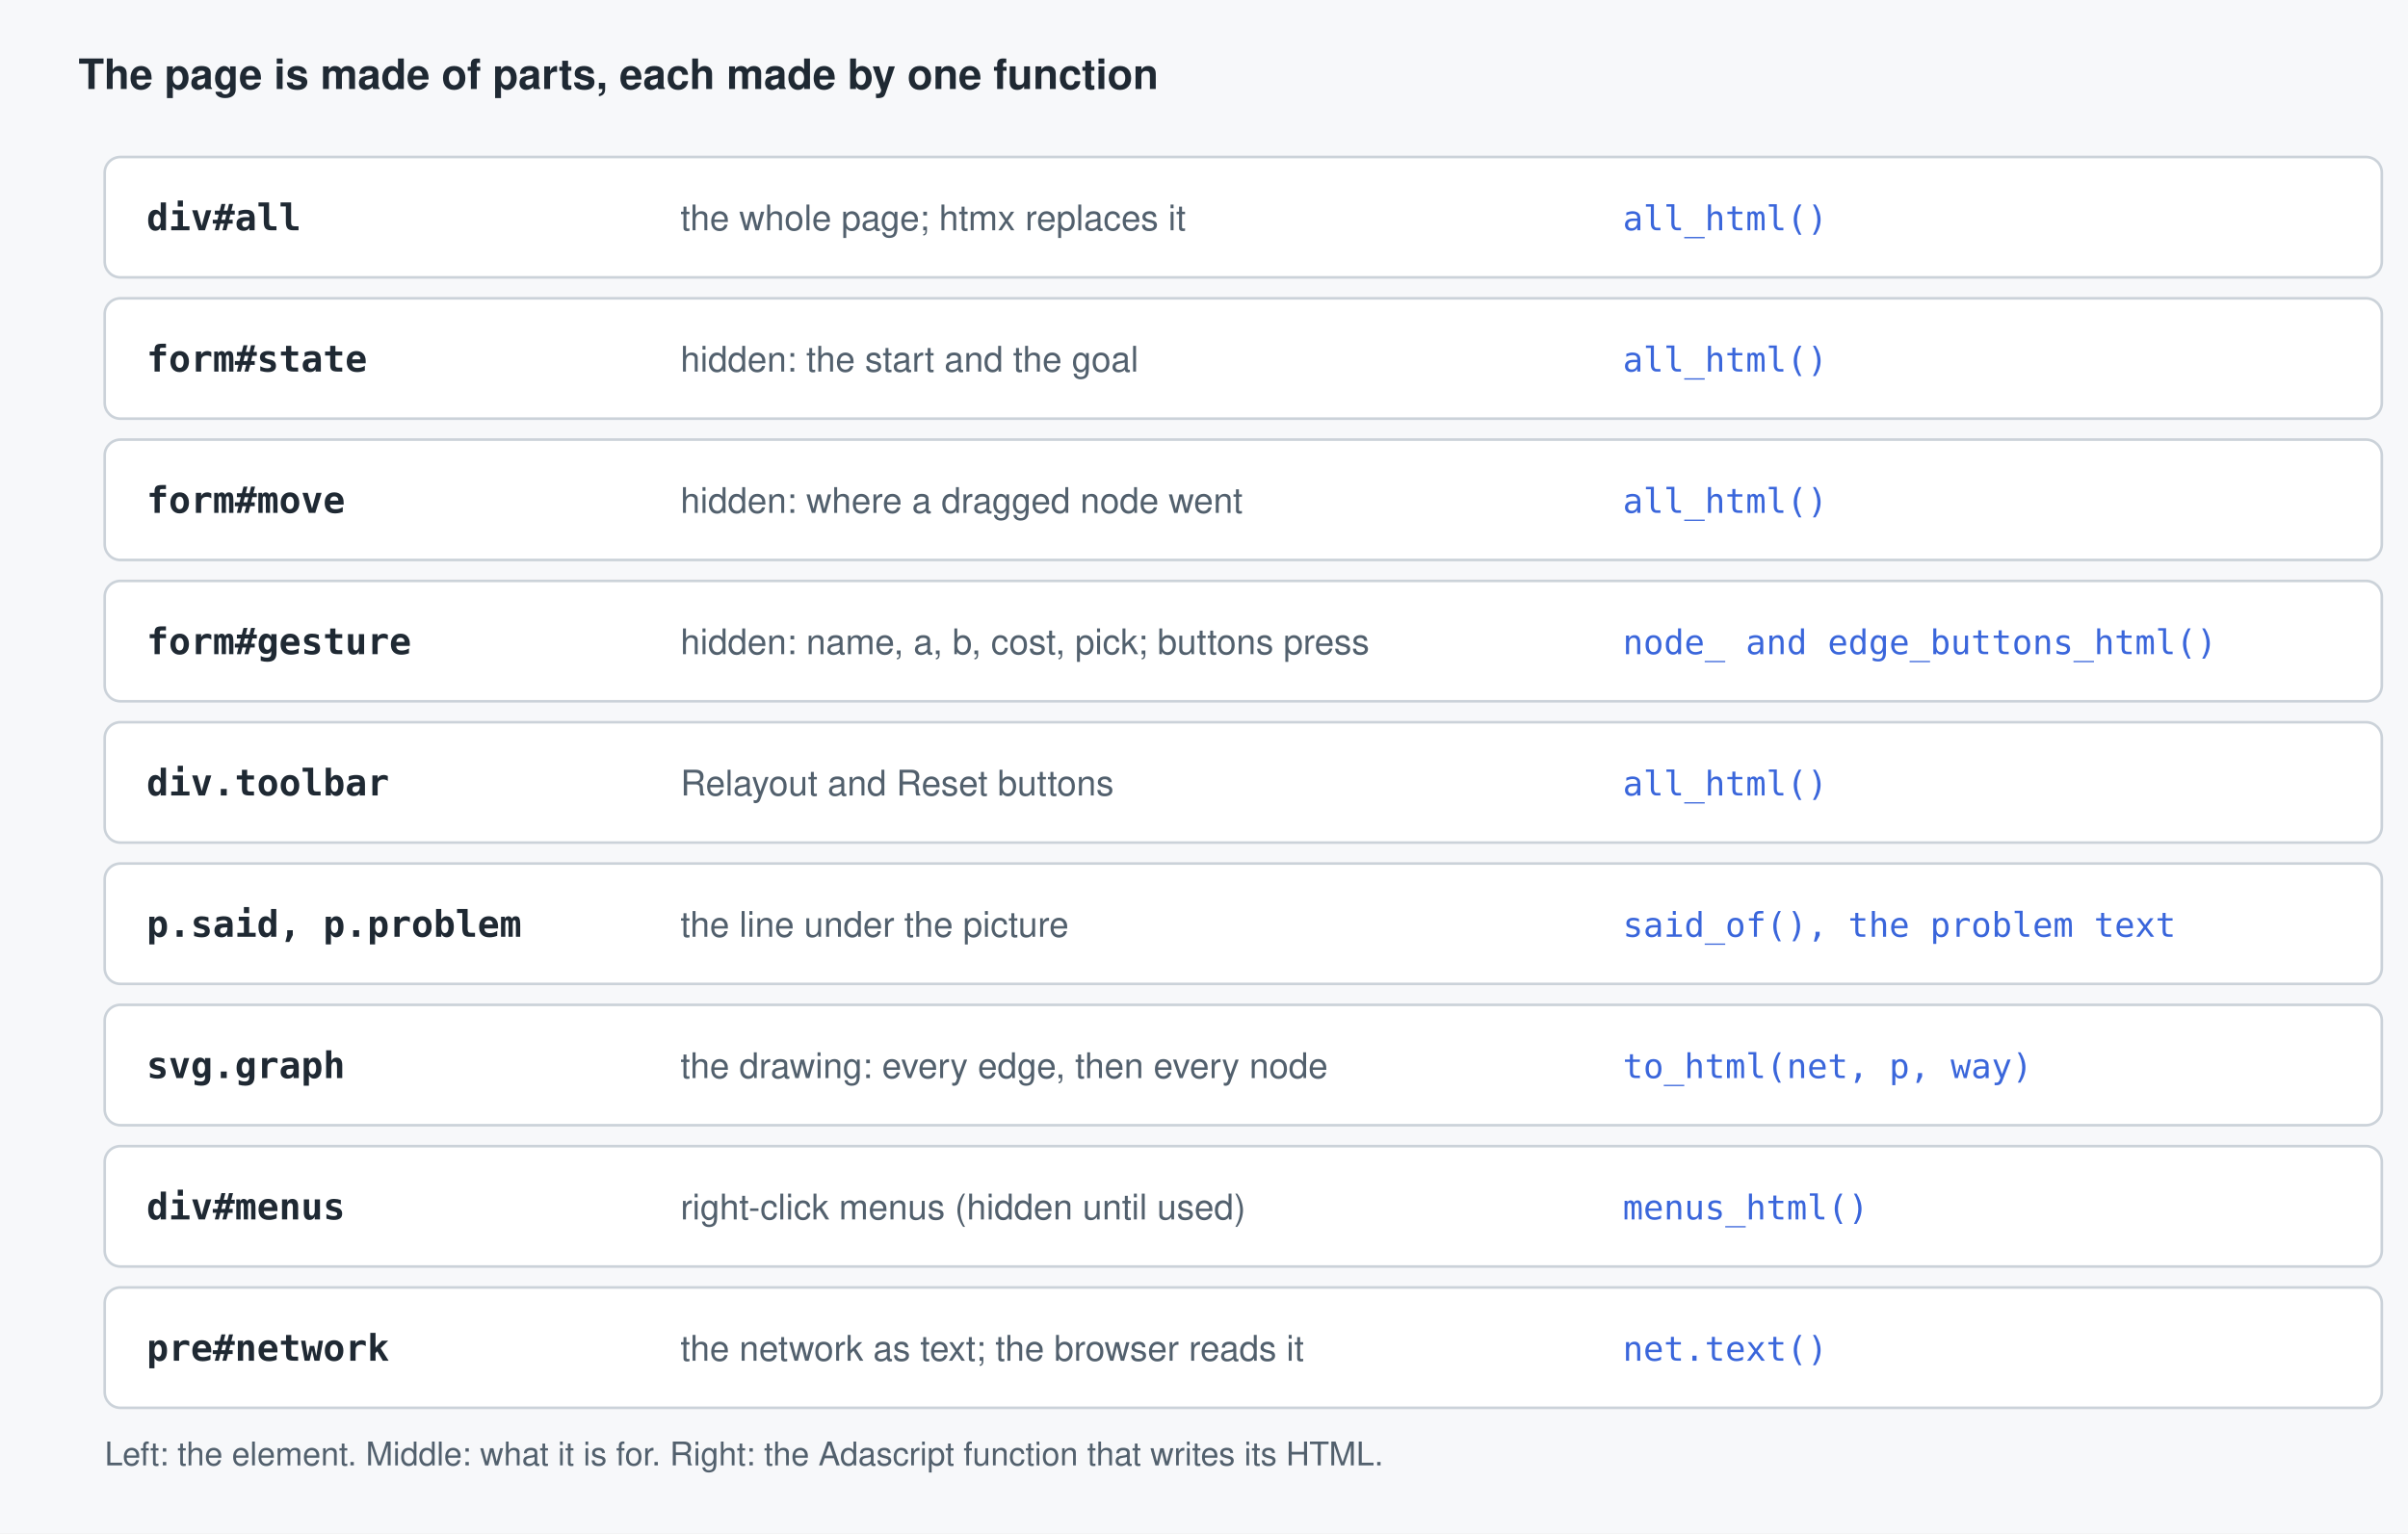
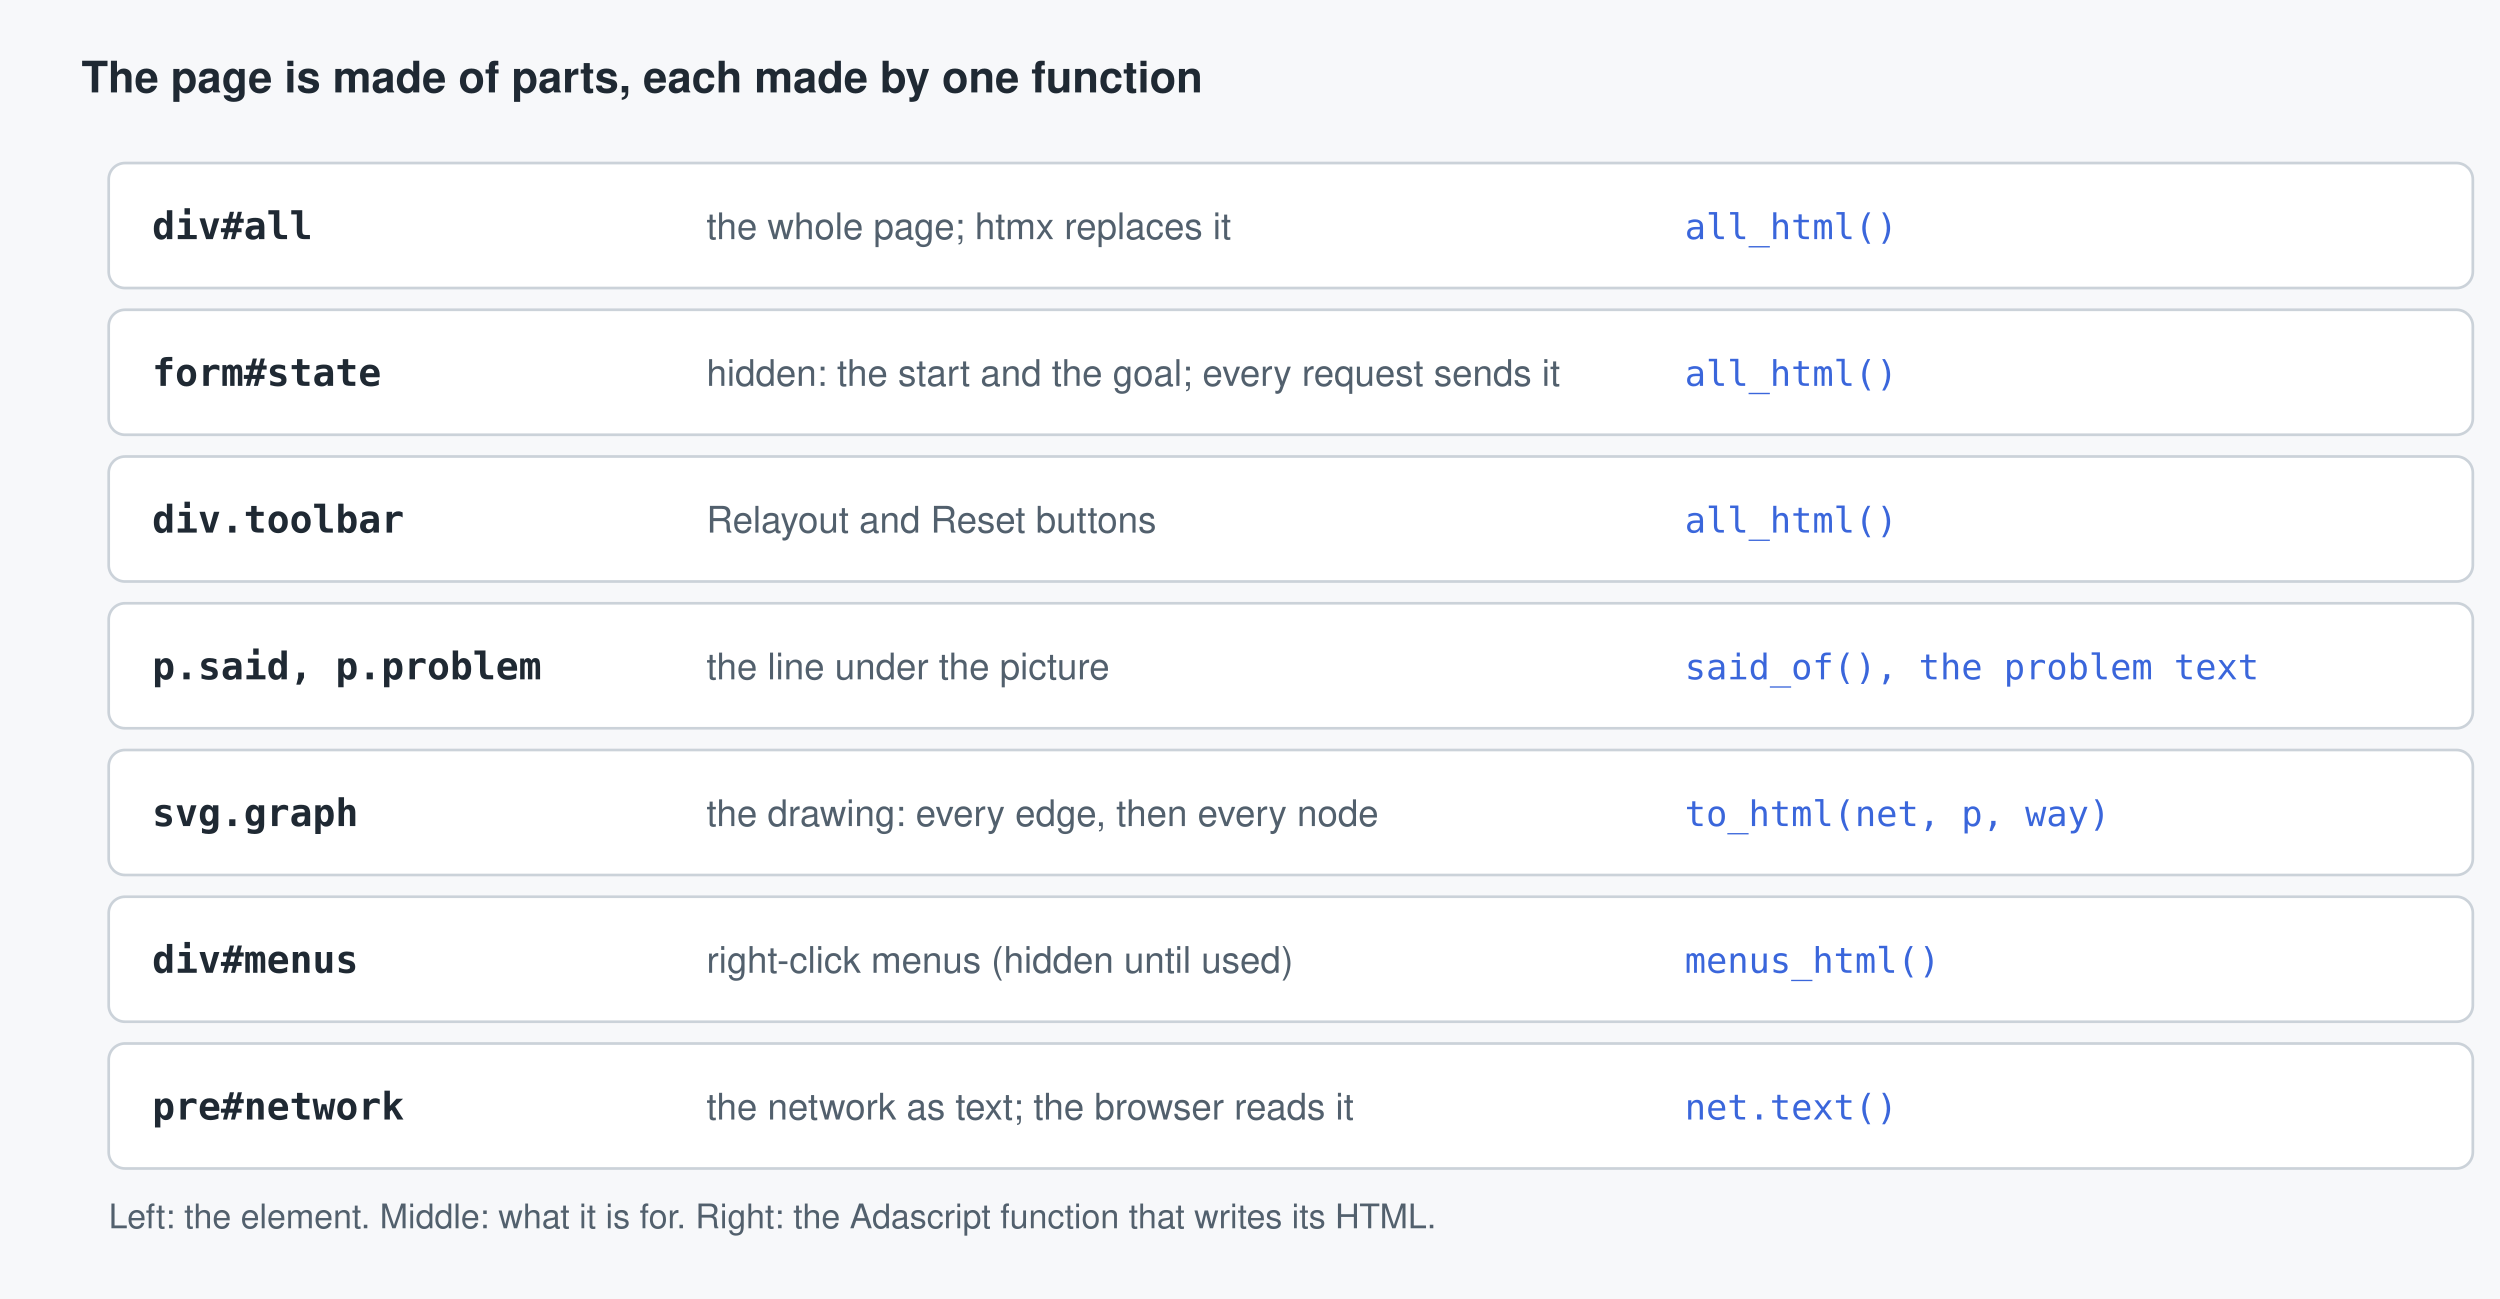
- <svg xmlns="http://www.w3.org/2000/svg" width="920" height="586" viewBox="0 0 920 586" font-family="system-ui, -apple-system, Segoe UI, Helvetica, Arial, sans-serif">
+ <svg xmlns="http://www.w3.org/2000/svg" width="920" height="478" viewBox="0 0 920 478" font-family="system-ui, -apple-system, Segoe UI, Helvetica, Arial, sans-serif">
  <defs>
    <marker id="a" viewBox="0 0 10 10" refX="9" refY="5" markerWidth="7" markerHeight="7" orient="auto-start-reverse">
      <path d="M 0 0 L 10 5 L 0 10 z" fill="#52606d" />
    </marker>
  </defs>
  <rect width="100%" height="100%" fill="#f7f8fa" />
  <text x="30" y="34" font-size="16" fill="#1f2933" font-weight="700" text-anchor="start">The page is made of parts, each made by one function</text>
  <rect x="40" y="60" width="870" height="46" rx="6" fill="#ffffff" stroke="#cbd2d9" />
  <text x="56" y="88" font-size="14" fill="#1f2933" font-weight="700" text-anchor="start" font-family="ui-monospace, Menlo, Consolas, monospace">div#all</text>
  <text x="260" y="88" font-size="13.5" fill="#52606d" font-weight="400" text-anchor="start">the whole page; htmx replaces it</text>
  <text x="620" y="88" font-size="13" fill="#3a66db" font-weight="400" text-anchor="start" font-family="ui-monospace, Menlo, Consolas, monospace">all_html()</text>
  <rect x="40" y="114" width="870" height="46" rx="6" fill="#ffffff" stroke="#cbd2d9" />
  <text x="56" y="142" font-size="14" fill="#1f2933" font-weight="700" text-anchor="start" font-family="ui-monospace, Menlo, Consolas, monospace">form#state</text>
-   <text x="260" y="142" font-size="13.5" fill="#52606d" font-weight="400" text-anchor="start">hidden: the start and the goal</text>
+   <text x="260" y="142" font-size="13.5" fill="#52606d" font-weight="400" text-anchor="start">hidden: the start and the goal; every request sends it</text>
  <text x="620" y="142" font-size="13" fill="#3a66db" font-weight="400" text-anchor="start" font-family="ui-monospace, Menlo, Consolas, monospace">all_html()</text>
  <rect x="40" y="168" width="870" height="46" rx="6" fill="#ffffff" stroke="#cbd2d9" />
-   <text x="56" y="196" font-size="14" fill="#1f2933" font-weight="700" text-anchor="start" font-family="ui-monospace, Menlo, Consolas, monospace">form#move</text>
-   <text x="260" y="196" font-size="13.5" fill="#52606d" font-weight="400" text-anchor="start">hidden: where a dragged node went</text>
+   <text x="56" y="196" font-size="14" fill="#1f2933" font-weight="700" text-anchor="start" font-family="ui-monospace, Menlo, Consolas, monospace">div.toolbar</text>
+   <text x="260" y="196" font-size="13.5" fill="#52606d" font-weight="400" text-anchor="start">Relayout and Reset buttons</text>
  <text x="620" y="196" font-size="13" fill="#3a66db" font-weight="400" text-anchor="start" font-family="ui-monospace, Menlo, Consolas, monospace">all_html()</text>
  <rect x="40" y="222" width="870" height="46" rx="6" fill="#ffffff" stroke="#cbd2d9" />
-   <text x="56" y="250" font-size="14" fill="#1f2933" font-weight="700" text-anchor="start" font-family="ui-monospace, Menlo, Consolas, monospace">form#gesture</text>
-   <text x="260" y="250" font-size="13.5" fill="#52606d" font-weight="400" text-anchor="start">hidden: name, a, b, cost, pick; buttons press</text>
-   <text x="620" y="250" font-size="13" fill="#3a66db" font-weight="400" text-anchor="start" font-family="ui-monospace, Menlo, Consolas, monospace">node_ and edge_buttons_html()</text>
+   <text x="56" y="250" font-size="14" fill="#1f2933" font-weight="700" text-anchor="start" font-family="ui-monospace, Menlo, Consolas, monospace">p.said, p.problem</text>
+   <text x="260" y="250" font-size="13.5" fill="#52606d" font-weight="400" text-anchor="start">the line under the picture</text>
+   <text x="620" y="250" font-size="13" fill="#3a66db" font-weight="400" text-anchor="start" font-family="ui-monospace, Menlo, Consolas, monospace">said_of(), the problem text</text>
  <rect x="40" y="276" width="870" height="46" rx="6" fill="#ffffff" stroke="#cbd2d9" />
-   <text x="56" y="304" font-size="14" fill="#1f2933" font-weight="700" text-anchor="start" font-family="ui-monospace, Menlo, Consolas, monospace">div.toolbar</text>
-   <text x="260" y="304" font-size="13.5" fill="#52606d" font-weight="400" text-anchor="start">Relayout and Reset buttons</text>
-   <text x="620" y="304" font-size="13" fill="#3a66db" font-weight="400" text-anchor="start" font-family="ui-monospace, Menlo, Consolas, monospace">all_html()</text>
+   <text x="56" y="304" font-size="14" fill="#1f2933" font-weight="700" text-anchor="start" font-family="ui-monospace, Menlo, Consolas, monospace">svg.graph</text>
+   <text x="260" y="304" font-size="13.5" fill="#52606d" font-weight="400" text-anchor="start">the drawing: every edge, then every node</text>
+   <text x="620" y="304" font-size="13" fill="#3a66db" font-weight="400" text-anchor="start" font-family="ui-monospace, Menlo, Consolas, monospace">to_html(net, p, way)</text>
  <rect x="40" y="330" width="870" height="46" rx="6" fill="#ffffff" stroke="#cbd2d9" />
-   <text x="56" y="358" font-size="14" fill="#1f2933" font-weight="700" text-anchor="start" font-family="ui-monospace, Menlo, Consolas, monospace">p.said, p.problem</text>
-   <text x="260" y="358" font-size="13.5" fill="#52606d" font-weight="400" text-anchor="start">the line under the picture</text>
-   <text x="620" y="358" font-size="13" fill="#3a66db" font-weight="400" text-anchor="start" font-family="ui-monospace, Menlo, Consolas, monospace">said_of(), the problem text</text>
+   <text x="56" y="358" font-size="14" fill="#1f2933" font-weight="700" text-anchor="start" font-family="ui-monospace, Menlo, Consolas, monospace">div#menus</text>
+   <text x="260" y="358" font-size="13.5" fill="#52606d" font-weight="400" text-anchor="start">right-click menus (hidden until used)</text>
+   <text x="620" y="358" font-size="13" fill="#3a66db" font-weight="400" text-anchor="start" font-family="ui-monospace, Menlo, Consolas, monospace">menus_html()</text>
  <rect x="40" y="384" width="870" height="46" rx="6" fill="#ffffff" stroke="#cbd2d9" />
-   <text x="56" y="412" font-size="14" fill="#1f2933" font-weight="700" text-anchor="start" font-family="ui-monospace, Menlo, Consolas, monospace">svg.graph</text>
-   <text x="260" y="412" font-size="13.5" fill="#52606d" font-weight="400" text-anchor="start">the drawing: every edge, then every node</text>
-   <text x="620" y="412" font-size="13" fill="#3a66db" font-weight="400" text-anchor="start" font-family="ui-monospace, Menlo, Consolas, monospace">to_html(net, p, way)</text>
-   <rect x="40" y="438" width="870" height="46" rx="6" fill="#ffffff" stroke="#cbd2d9" />
-   <text x="56" y="466" font-size="14" fill="#1f2933" font-weight="700" text-anchor="start" font-family="ui-monospace, Menlo, Consolas, monospace">div#menus</text>
-   <text x="260" y="466" font-size="13.5" fill="#52606d" font-weight="400" text-anchor="start">right-click menus (hidden until used)</text>
-   <text x="620" y="466" font-size="13" fill="#3a66db" font-weight="400" text-anchor="start" font-family="ui-monospace, Menlo, Consolas, monospace">menus_html()</text>
-   <rect x="40" y="492" width="870" height="46" rx="6" fill="#ffffff" stroke="#cbd2d9" />
-   <text x="56" y="520" font-size="14" fill="#1f2933" font-weight="700" text-anchor="start" font-family="ui-monospace, Menlo, Consolas, monospace">pre#network</text>
-   <text x="260" y="520" font-size="13.5" fill="#52606d" font-weight="400" text-anchor="start">the network as text; the browser reads it</text>
-   <text x="620" y="520" font-size="13" fill="#3a66db" font-weight="400" text-anchor="start" font-family="ui-monospace, Menlo, Consolas, monospace">net.text()</text>
-   <text x="40" y="560" font-size="12.5" fill="#52606d" font-weight="400" text-anchor="start">Left: the element. Middle: what it is for. Right: the Adascript function that writes its HTML.</text>
+   <text x="56" y="412" font-size="14" fill="#1f2933" font-weight="700" text-anchor="start" font-family="ui-monospace, Menlo, Consolas, monospace">pre#network</text>
+   <text x="260" y="412" font-size="13.5" fill="#52606d" font-weight="400" text-anchor="start">the network as text; the browser reads it</text>
+   <text x="620" y="412" font-size="13" fill="#3a66db" font-weight="400" text-anchor="start" font-family="ui-monospace, Menlo, Consolas, monospace">net.text()</text>
+   <text x="40" y="452" font-size="12.5" fill="#52606d" font-weight="400" text-anchor="start">Left: the element. Middle: what it is for. Right: the Adascript function that writes its HTML.</text>
</svg>
